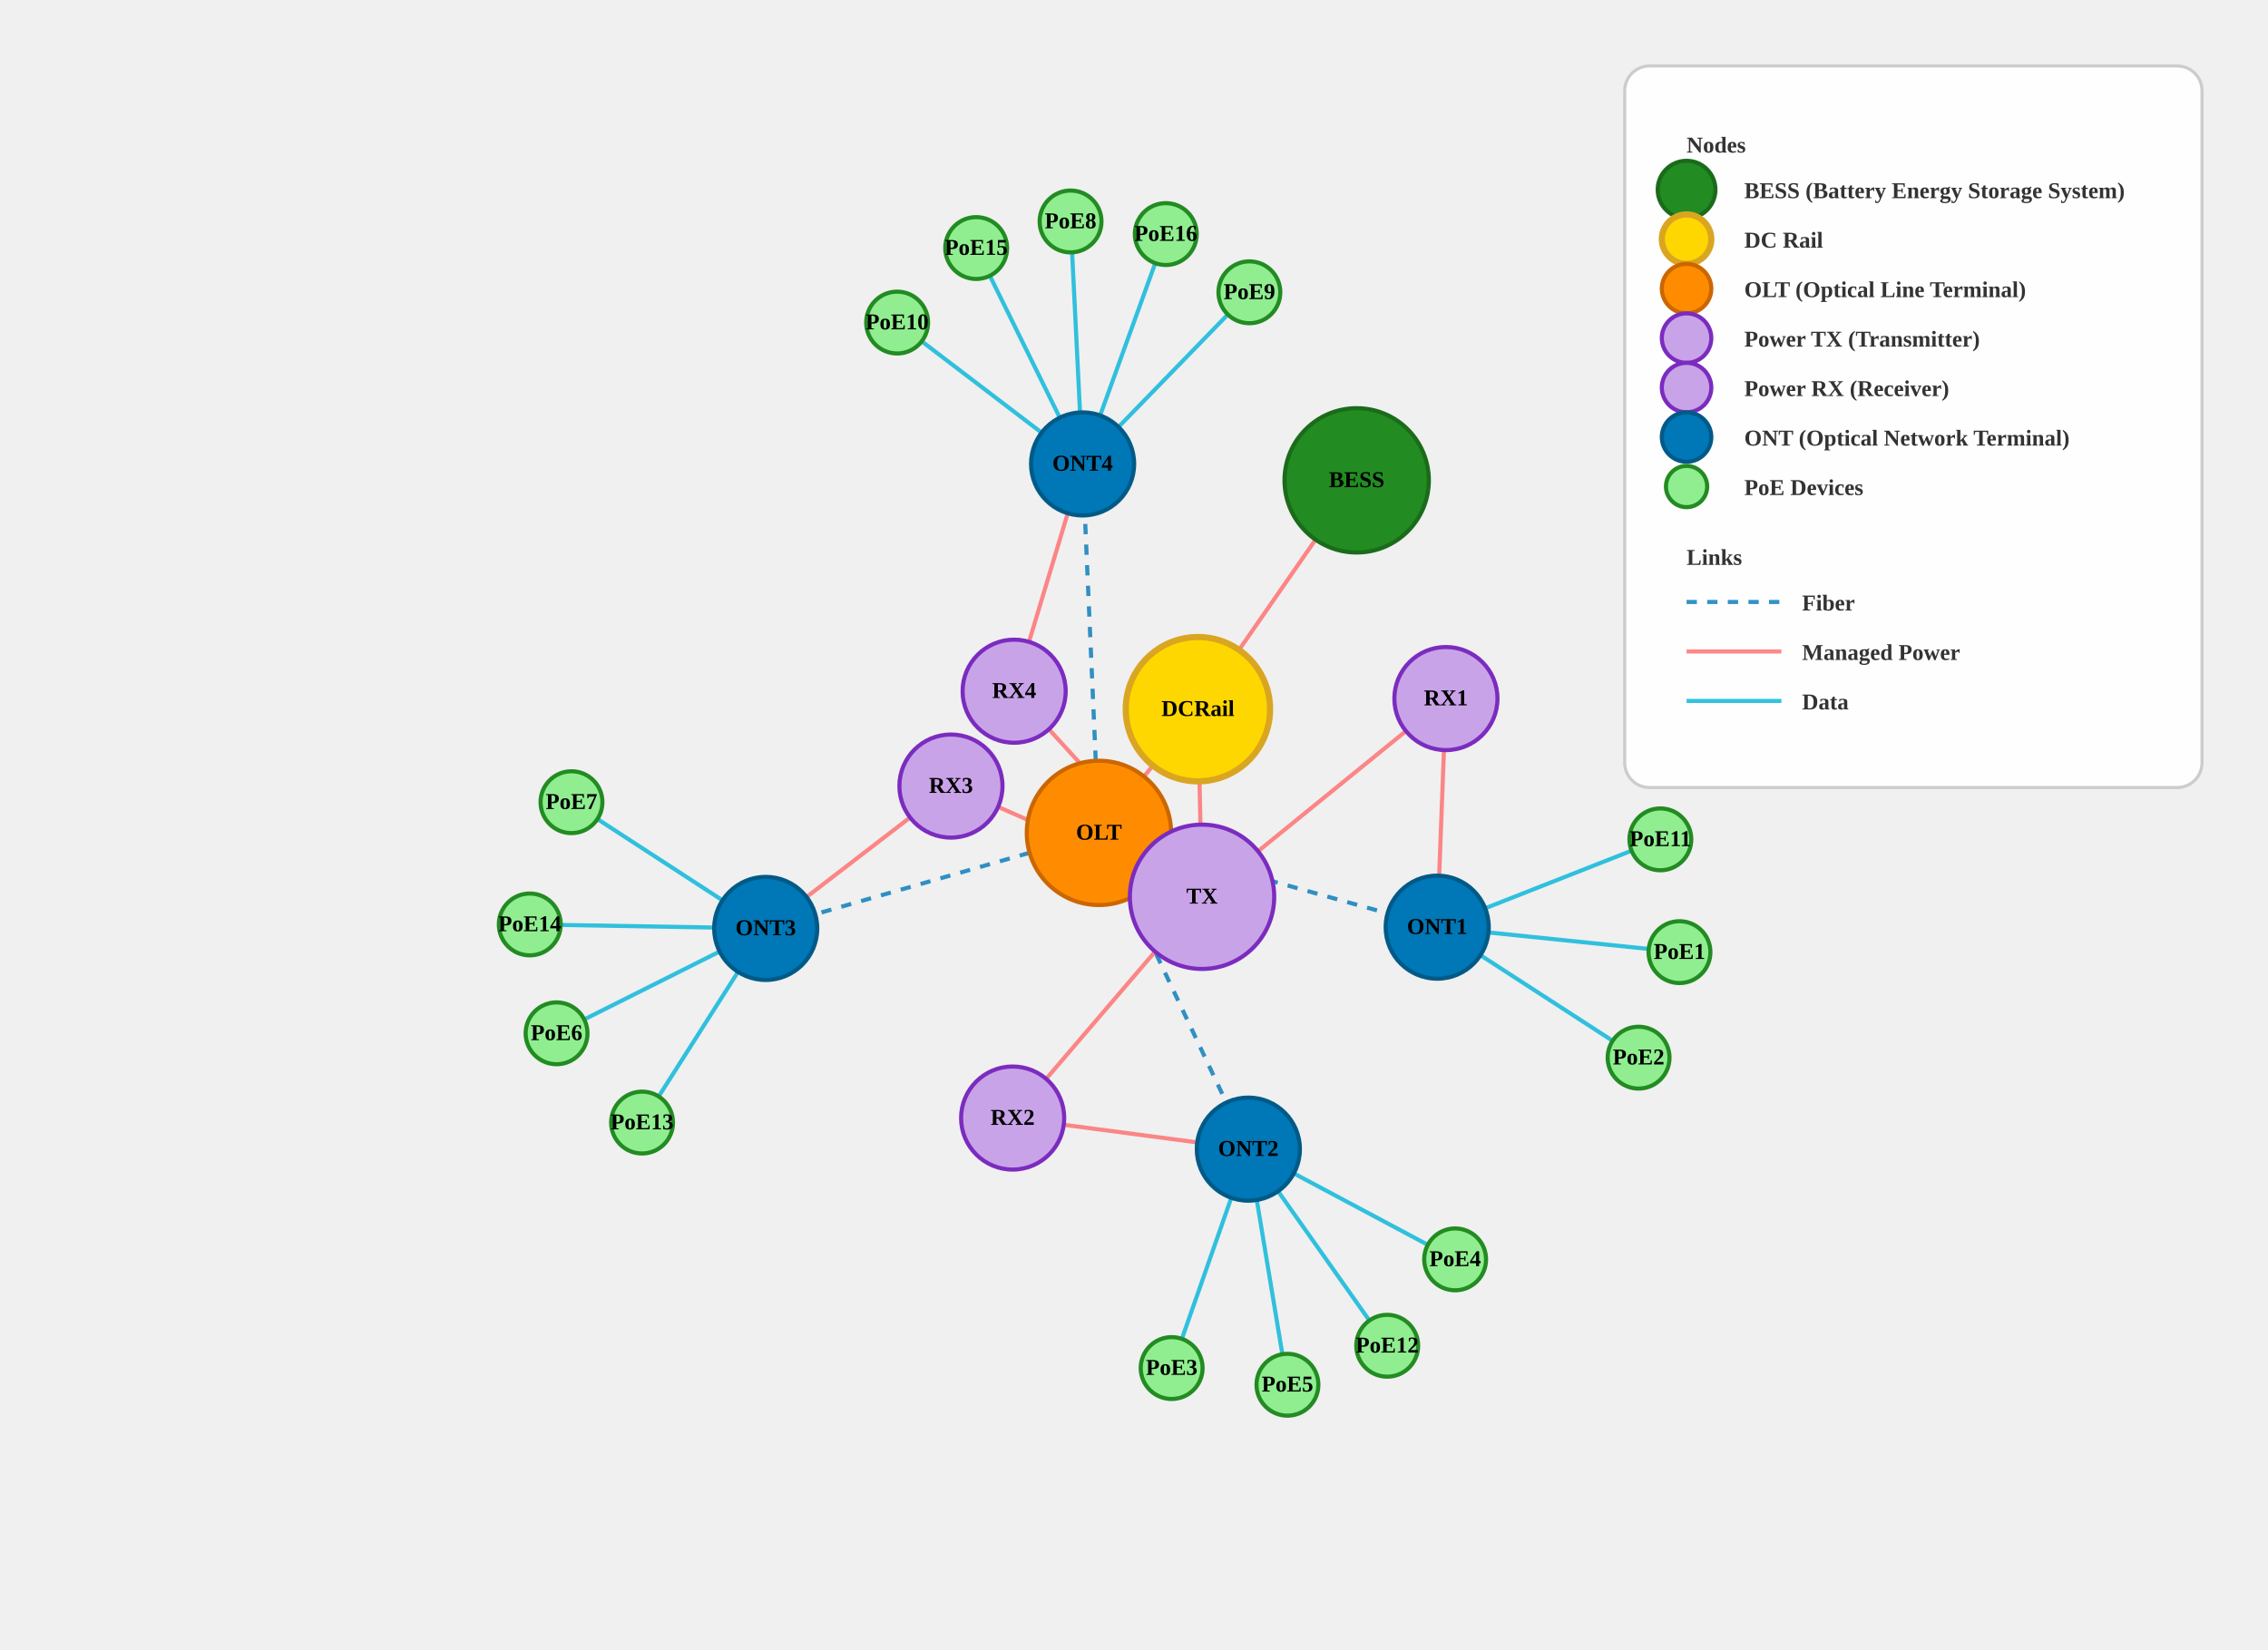
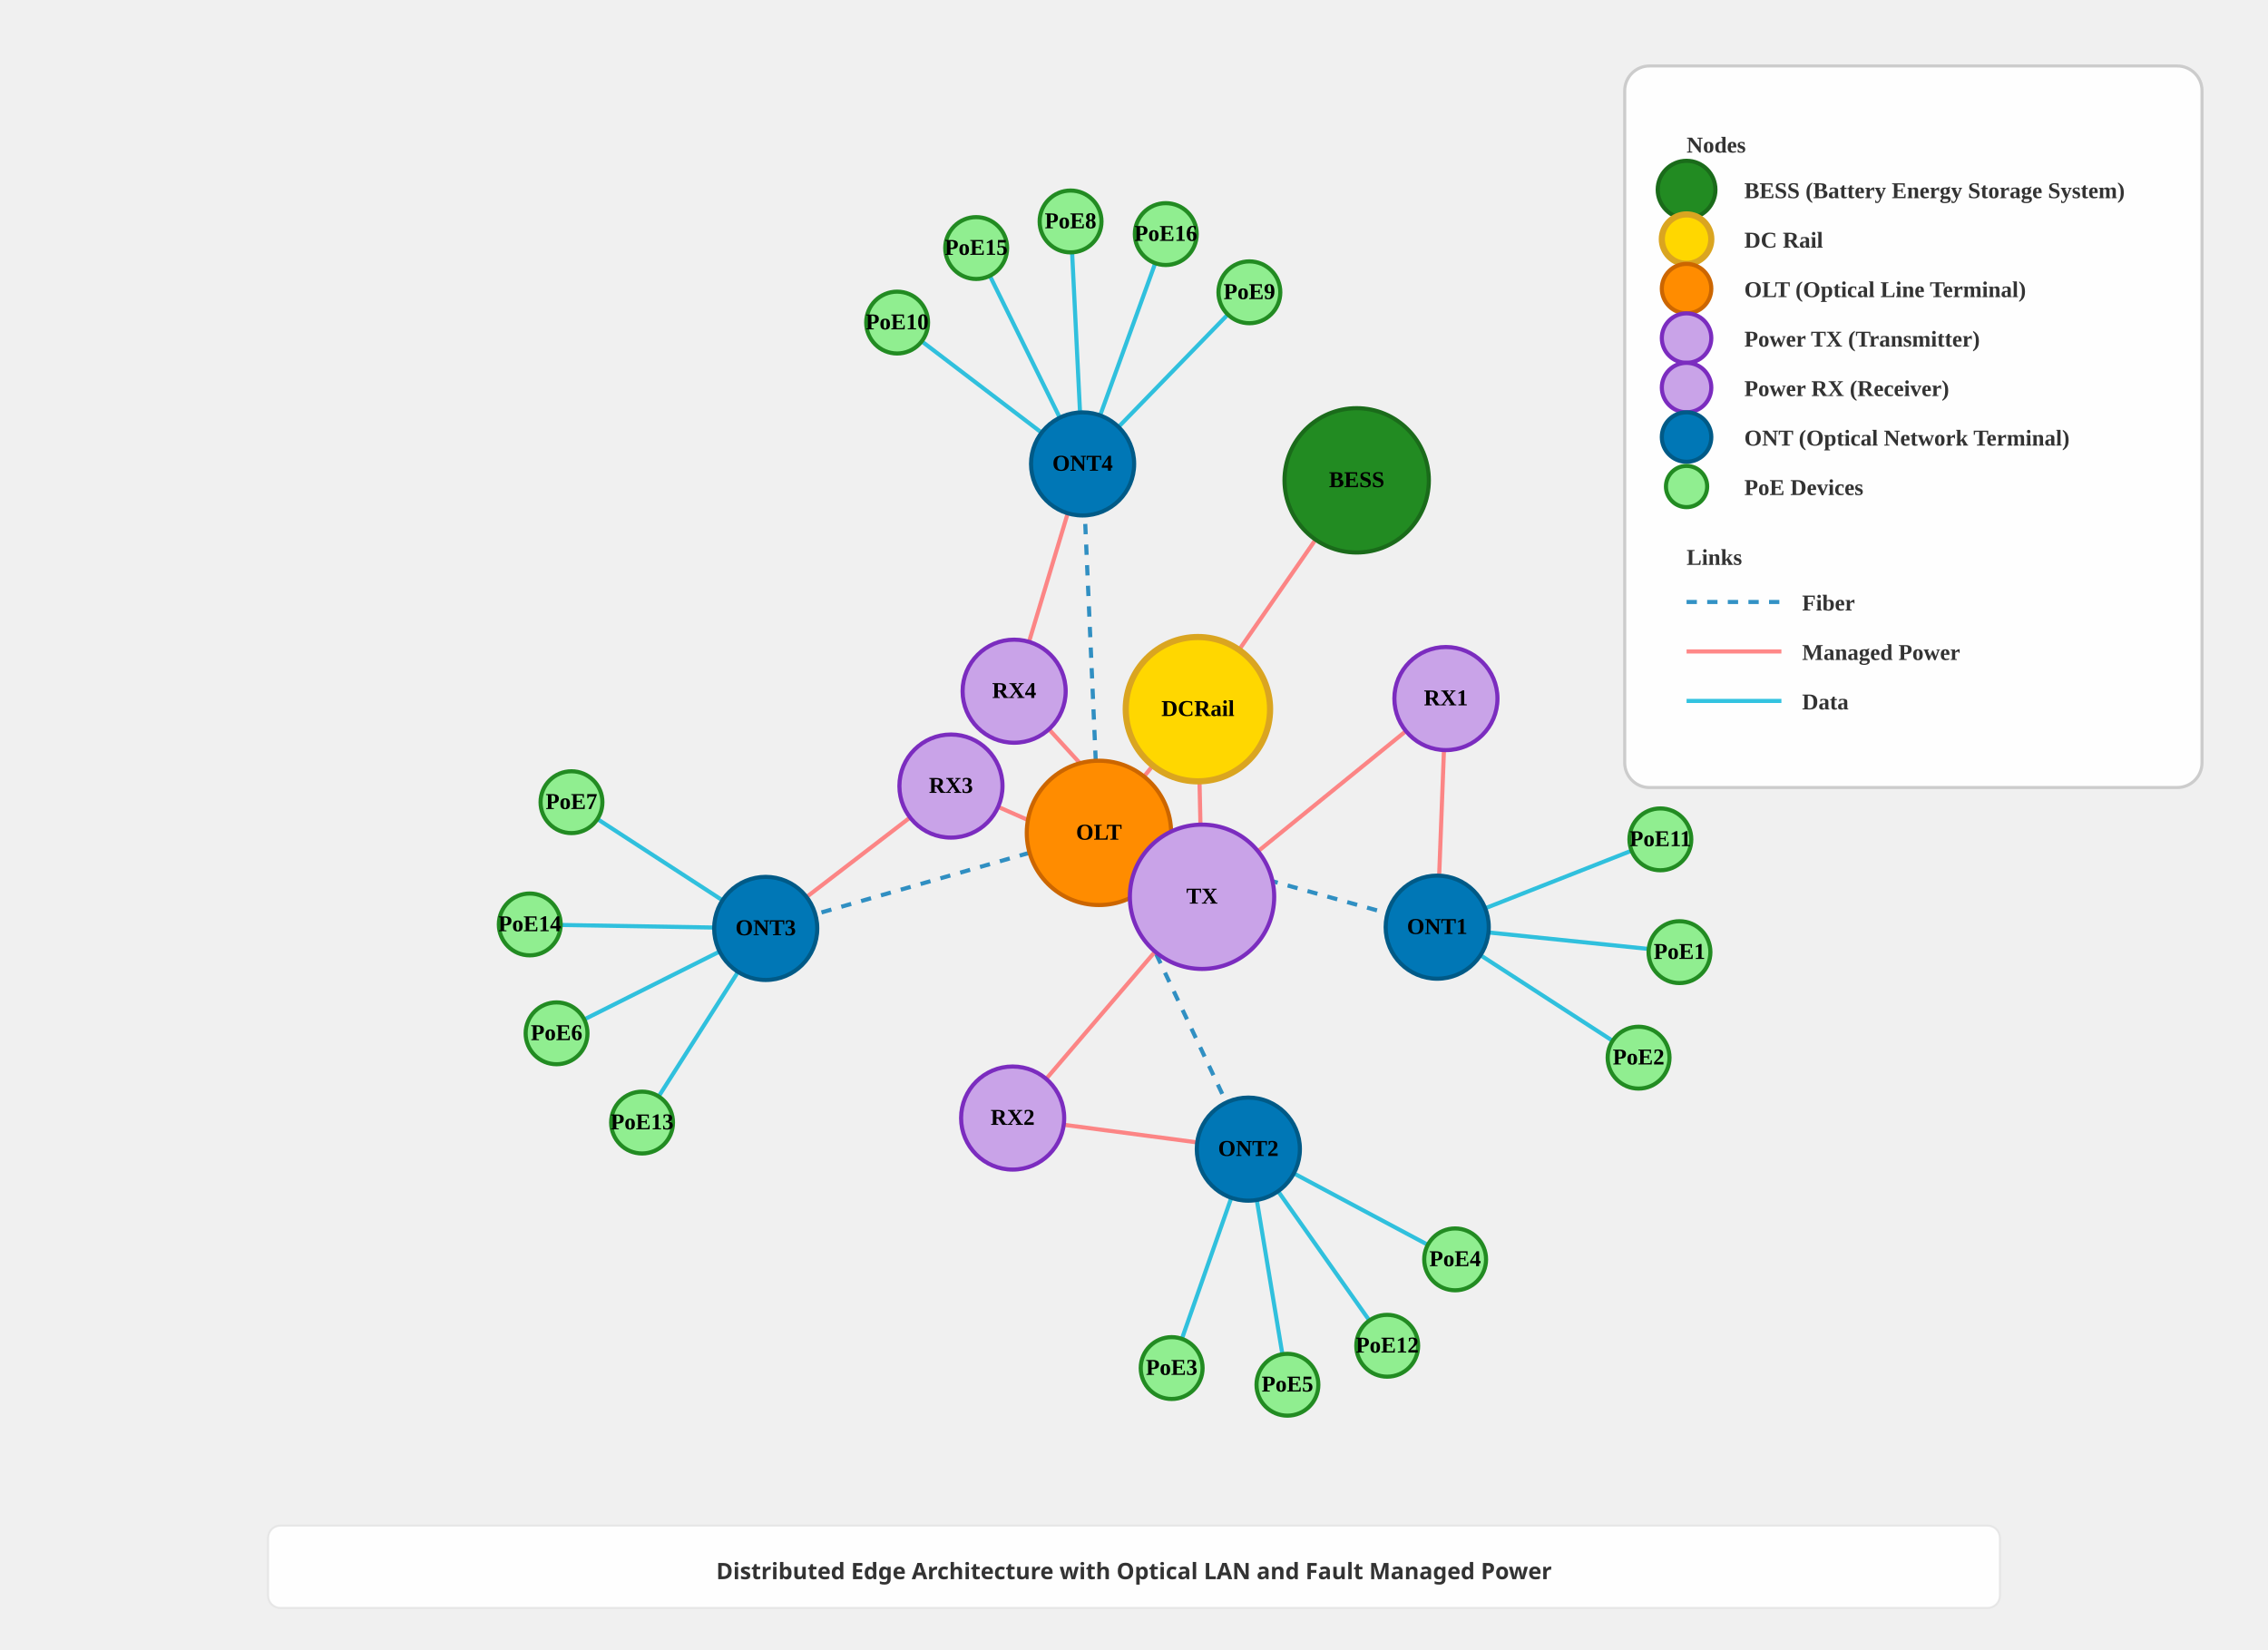
<svg xmlns="http://www.w3.org/2000/svg" width="1100" height="800" viewBox="0 0 1100 800">
  <defs>
    <style type="text/css">
-     svg {
-         border: 1px solid #ccc;
-         background: #fafafa;
-     }
-     .link {
-         stroke-opacity: 0.8;
-     }
-     .link.fiber {
-         stroke: #0077b6; /* Blue for fiber */
-         stroke-dasharray: 5,5;
-     }
-     .link.power {
-         stroke: #ff6b6b; /* Red for power */
-     }
-     .link.data {
-         stroke: #00b4d8; /* Cyan for data */
-     }
-     .node circle {
-         fill: #c9a3e8;
-         stroke: #7b2cbf;
-         stroke-width: 2;
-     }
-     .node.ont circle {
-         fill: #0077b6;
-         stroke: #005a87;
-     }
-     .node.olt circle {
-         fill: #ff8c00;
-         stroke: #cc6600;
-     }
-     .node.dcrail circle {
-         fill: #ffd700;
-         stroke: #daa520;
-         stroke-width: 3;
-     }
-     .node.bess circle {
-         fill: #228b22;
-         stroke: #1a6b1a;
-         stroke-width: 2;
-     }
-     .node.poe circle {
-         fill: #90ee90;
-         stroke: #228b22;
-     }
-     text {
-         font-size: 11px;
-         font-weight: bold;
-         pointer-events: none;
-     }
-     body {
-         font-family: Arial, sans-serif;
-         margin: 20px;
-     }
- </style>
+             svg {
+                 border: 1px solid #ccc;
+                 background: #fafafa;
+             }
+             .link {
+                 stroke-opacity: 0.8;
+             }
+             .link.fiber {
+                 stroke: #0077b6; /* Blue for fiber */
+                 stroke-dasharray: 5,5;
+             }
+             .link.power {
+                 stroke: #ff6b6b; /* Red for power */
+             }
+             .link.data {
+                 stroke: #00b4d8; /* Cyan for data */
+             }
+             .node circle {
+                 fill: #c9a3e8;
+                 stroke: #7b2cbf;
+                 stroke-width: 2;
+             }
+             .node.ont circle {
+                 fill: #0077b6;
+                 stroke: #005a87;
+             }
+             .node.olt circle {
+                 fill: #ff8c00;
+                 stroke: #cc6600;
+             }
+             .node.dcrail circle {
+                 fill: #ffd700;
+                 stroke: #daa520;
+                 stroke-width: 3;
+             }
+             .node.bess circle {
+                 fill: #228b22;
+                 stroke: #1a6b1a;
+                 stroke-width: 2;
+             }
+             .node.poe circle {
+                 fill: #90ee90;
+                 stroke: #228b22;
+             }
+             text {
+                 font-size: 11px;
+                 font-weight: bold;
+                 pointer-events: none;
+             }
+             body {
+                 font-family: Arial, sans-serif;
+                 margin: 20px;
+             }
+         </style>
  </defs>
  <g class="links">
    <line class="link power" stroke-width="2" x1="638.051" y1="261.758" x2="595.249" y2="323.459" />
    <line class="link power" stroke-width="2" x1="565.383" y1="363.522" x2="548.617" y2="384.478" />
    <line class="link power" stroke-width="2" x1="581.549" y1="368.994" x2="582.451" y2="410.006" />
    <line class="link fiber" stroke-width="2" x1="557.082" y1="410.713" x2="672.975" y2="443.022" />
    <line class="link fiber" stroke-width="2" x1="543.677" y1="426.605" x2="594.779" y2="534.798" />
    <line class="link fiber" stroke-width="2" x1="508.968" y1="410.891" x2="395.406" y2="443.452" />
    <line class="link fiber" stroke-width="2" x1="531.893" y1="379.025" x2="526.173" y2="250.004" />
    <line class="link power" stroke-width="2" x1="698.009" y1="424.754" x2="700.332" y2="363.829" />
    <line class="link power" stroke-width="2" x1="580.67" y1="554.134" x2="515.928" y2="545.594" />
    <line class="link power" stroke-width="2" x1="391.196" y1="435.108" x2="441.396" y2="396.526" />
    <line class="link power" stroke-width="2" x1="517.858" y1="248.967" x2="499.077" y2="311.338" />
    <line class="link power" stroke-width="2" x1="602.399" y1="419.231" x2="681.885" y2="354.616" />
    <line class="link power" stroke-width="2" x1="566.744" y1="453.993" x2="507.399" y2="523.331" />
    <line class="link power" stroke-width="2" x1="560.126" y1="424.912" x2="484.093" y2="391.379" />
    <line class="link power" stroke-width="2" x1="566.135" y1="416.545" x2="508.733" y2="353.731" />
    <line class="link data" stroke-width="2" x1="721.925" y1="452.299" x2="799.642" y2="460.312" />
    <line class="link data" stroke-width="2" x1="718.037" y1="463.332" x2="782.141" y2="504.876" />
    <line class="link data" stroke-width="2" x1="597.193" y1="580.998" x2="573.225" y2="649.441" />
    <line class="link data" stroke-width="2" x1="627.516" y1="569.165" x2="692.519" y2="603.823" />
    <line class="link data" stroke-width="2" x1="609.548" y1="582.066" x2="621.965" y2="656.891" />
    <line class="link data" stroke-width="2" x1="349.028" y1="461.552" x2="283.349" y2="494.5" />
    <line class="link data" stroke-width="2" x1="350.413" y1="436.718" x2="289.751" y2="397.289" />
    <line class="link data" stroke-width="2" x1="523.828" y1="200.059" x2="519.977" y2="122.406" />
    <line class="link data" stroke-width="2" x1="542.489" y1="207.1" x2="595.512" y2="152.54" />
    <line class="link data" stroke-width="2" x1="505.184" y1="209.872" x2="447.048" y2="165.556" />
    <line class="link data" stroke-width="2" x1="720.321" y1="440.581" x2="791.335" y2="412.635" />
    <line class="link data" stroke-width="2" x1="619.877" y1="577.824" x2="664.161" y2="640.531" />
    <line class="link data" stroke-width="2" x1="357.945" y1="471.429" x2="319.459" y2="531.861" />
    <line class="link data" stroke-width="2" x1="346.378" y1="449.921" x2="271.939" y2="448.667" />
    <line class="link data" stroke-width="2" x1="514.013" y1="202.605" x2="480.085" y2="133.774" />
    <line class="link data" stroke-width="2" x1="533.573" y1="201.52" x2="560.308" y2="127.647" />
  </g>
  <g class="nodes">
    <g class="node bess" transform="translate(658,233)" style="touch-action: none; -webkit-tap-highlight-color: rgba(0, 0, 0, 0);">
      <circle r="35" />
      <text text-anchor="middle" dy=".3em">BESS</text>
    </g>
    <g class="node dcrail" transform="translate(581,344)" style="touch-action: none; -webkit-tap-highlight-color: rgba(0, 0, 0, 0);">
      <circle r="35" />
      <text text-anchor="middle" dy=".3em">DCRail</text>
    </g>
    <g class="node olt" transform="translate(533,404)" style="touch-action: none; -webkit-tap-highlight-color: rgba(0, 0, 0, 0);">
      <circle r="35" />
      <text text-anchor="middle" dy=".3em">OLT</text>
    </g>
    <g class="node tx" transform="translate(583,435)" style="touch-action: none; -webkit-tap-highlight-color: rgba(0, 0, 0, 0);">
      <circle r="35" />
      <text text-anchor="middle" dy=".3em">TX</text>
    </g>
    <g class="node ont" transform="translate(697.0571,449.7354)" style="touch-action: none; -webkit-tap-highlight-color: rgba(0, 0, 0, 0);">
      <circle r="25" />
      <text text-anchor="middle" dy=".3em">ONT1</text>
    </g>
    <g class="node ont" transform="translate(605.4556,557.403)" style="touch-action: none; -webkit-tap-highlight-color: rgba(0, 0, 0, 0);">
      <circle r="25" />
      <text text-anchor="middle" dy=".3em">ONT2</text>
    </g>
    <g class="node ont" transform="translate(371.3742,450.3424)" style="touch-action: none; -webkit-tap-highlight-color: rgba(0, 0, 0, 0);">
      <circle r="25" />
      <text text-anchor="middle" dy=".3em">ONT3</text>
    </g>
    <g class="node ont" transform="translate(525.0662,225.0284)" style="touch-action: none; -webkit-tap-highlight-color: rgba(0, 0, 0, 0);">
      <circle r="25" />
      <text text-anchor="middle" dy=".3em">ONT4</text>
    </g>
    <g class="node rx" transform="translate(701.2845,338.8467)" style="touch-action: none; -webkit-tap-highlight-color: rgba(0, 0, 0, 0);">
      <circle r="25" />
      <text text-anchor="middle" dy=".3em">RX1</text>
    </g>
    <g class="node rx" transform="translate(491.1428,542.3242)" style="touch-action: none; -webkit-tap-highlight-color: rgba(0, 0, 0, 0);">
      <circle r="25" />
      <text text-anchor="middle" dy=".3em">RX2</text>
    </g>
    <g class="node rx" transform="translate(461.2184,381.2913)" style="touch-action: none; -webkit-tap-highlight-color: rgba(0, 0, 0, 0);">
      <circle r="25" />
      <text text-anchor="middle" dy=".3em">RX3</text>
    </g>
    <g class="node rx" transform="translate(491.8687,335.2765)" style="touch-action: none; -webkit-tap-highlight-color: rgba(0, 0, 0, 0);">
      <circle r="25" />
      <text text-anchor="middle" dy=".3em">RX4</text>
    </g>
    <g class="node poe" transform="translate(814.5631,461.8508)" style="touch-action: none; -webkit-tap-highlight-color: rgba(0, 0, 0, 0);">
      <circle r="15" />
      <text text-anchor="middle" dy=".3em">PoE1</text>
    </g>
    <g class="node poe" transform="translate(794.7292,513.0337)" style="touch-action: none; -webkit-tap-highlight-color: rgba(0, 0, 0, 0);">
      <circle r="15" />
      <text text-anchor="middle" dy=".3em">PoE2</text>
    </g>
    <g class="node poe" transform="translate(568.2676,663.5985)" style="touch-action: none; -webkit-tap-highlight-color: rgba(0, 0, 0, 0);">
      <circle r="15" />
      <text text-anchor="middle" dy=".3em">PoE3</text>
    </g>
    <g class="node poe" transform="translate(705.7553,610.8803)" style="touch-action: none; -webkit-tap-highlight-color: rgba(0, 0, 0, 0);">
      <circle r="15" />
      <text text-anchor="middle" dy=".3em">PoE4</text>
    </g>
    <g class="node poe" transform="translate(624.42,671.6889)" style="touch-action: none; -webkit-tap-highlight-color: rgba(0, 0, 0, 0);">
      <circle r="15" />
      <text text-anchor="middle" dy=".3em">PoE5</text>
    </g>
    <g class="node poe" transform="translate(269.9409,501.2259)" style="touch-action: none; -webkit-tap-highlight-color: rgba(0, 0, 0, 0);">
      <circle r="15" />
      <text text-anchor="middle" dy=".3em">PoE6</text>
    </g>
    <g class="node poe" transform="translate(277.174,389.1139)" style="touch-action: none; -webkit-tap-highlight-color: rgba(0, 0, 0, 0);">
      <circle r="15" />
      <text text-anchor="middle" dy=".3em">PoE7</text>
    </g>
    <g class="node poe" transform="translate(519.2343,107.4248)" style="touch-action: none; -webkit-tap-highlight-color: rgba(0, 0, 0, 0);">
      <circle r="15" />
      <text text-anchor="middle" dy=".3em">PoE8</text>
    </g>
    <g class="node poe" transform="translate(605.966,141.783)" style="touch-action: none; -webkit-tap-highlight-color: rgba(0, 0, 0, 0);">
      <circle r="15" />
      <text text-anchor="middle" dy=".3em">PoE9</text>
    </g>
    <g class="node poe" transform="translate(435.119,156.4626)" style="touch-action: none; -webkit-tap-highlight-color: rgba(0, 0, 0, 0);">
      <circle r="15" />
      <text text-anchor="middle" dy=".3em">PoE10</text>
    </g>
    <g class="node poe" transform="translate(805.2933,407.1422)" style="touch-action: none; -webkit-tap-highlight-color: rgba(0, 0, 0, 0);">
      <circle r="15" />
      <text text-anchor="middle" dy=".3em">PoE11</text>
    </g>
    <g class="node poe" transform="translate(672.8133,652.7842)" style="touch-action: none; -webkit-tap-highlight-color: rgba(0, 0, 0, 0);">
      <circle r="15" />
      <text text-anchor="middle" dy=".3em">PoE12</text>
    </g>
    <g class="node poe" transform="translate(311.402,544.5131)" style="touch-action: none; -webkit-tap-highlight-color: rgba(0, 0, 0, 0);">
      <circle r="15" />
      <text text-anchor="middle" dy=".3em">PoE13</text>
    </g>
    <g class="node poe" transform="translate(256.9415,448.4138)" style="touch-action: none; -webkit-tap-highlight-color: rgba(0, 0, 0, 0);">
      <circle r="15" />
      <text text-anchor="middle" dy=".3em">PoE14</text>
    </g>
    <g class="node poe" transform="translate(473.4529,120.3193)" style="touch-action: none; -webkit-tap-highlight-color: rgba(0, 0, 0, 0);">
      <circle r="15" />
      <text text-anchor="middle" dy=".3em">PoE15</text>
    </g>
    <g class="node poe" transform="translate(565.412,113.5418)" style="touch-action: none; -webkit-tap-highlight-color: rgba(0, 0, 0, 0);">
      <circle r="15" />
      <text text-anchor="middle" dy=".3em">PoE16</text>
    </g>
  </g>
  <g class="legend" transform="translate(788, 32)" style="pointer-events: none;">
    <rect width="280" height="350" rx="12" ry="12" fill="#ffffff" fill-opacity="0.95" stroke="#cccccc" stroke-width="1.5" />
    <text x="30" y="42" font-size="13" font-weight="bold" fill="#333333">Nodes</text>
    <g class="legend-node node bess" transform="translate(30, 60)">
      <circle r="14" cx="0" cy="0" />
      <text x="28" y="1" dominant-baseline="middle" fill="#333333" font-size="12" font-weight="normal">BESS (Battery Energy Storage System)</text>
    </g>
    <g class="legend-node node dcrail" transform="translate(30, 84)">
      <circle r="12" cx="0" cy="0" />
      <text x="28" y="1" dominant-baseline="middle" fill="#333333" font-size="12" font-weight="normal">DC Rail</text>
    </g>
    <g class="legend-node node olt" transform="translate(30, 108)">
      <circle r="12" cx="0" cy="0" />
      <text x="28" y="1" dominant-baseline="middle" fill="#333333" font-size="12" font-weight="normal">OLT (Optical Line Terminal)</text>
    </g>
    <g class="legend-node node tx" transform="translate(30, 132)">
      <circle r="12" cx="0" cy="0" />
      <text x="28" y="1" dominant-baseline="middle" fill="#333333" font-size="12" font-weight="normal">Power TX (Transmitter)</text>
    </g>
    <g class="legend-node node rx" transform="translate(30, 156)">
      <circle r="12" cx="0" cy="0" />
      <text x="28" y="1" dominant-baseline="middle" fill="#333333" font-size="12" font-weight="normal">Power RX (Receiver)</text>
    </g>
    <g class="legend-node node ont" transform="translate(30, 180)">
      <circle r="12" cx="0" cy="0" />
      <text x="28" y="1" dominant-baseline="middle" fill="#333333" font-size="12" font-weight="normal">ONT (Optical Network Terminal)</text>
    </g>
    <g class="legend-node node poe" transform="translate(30, 204)">
      <circle r="10" cx="0" cy="0" />
      <text x="28" y="1" dominant-baseline="middle" fill="#333333" font-size="12" font-weight="normal">PoE Devices</text>
    </g>
    <text x="30" y="242" font-size="13" font-weight="bold" fill="#333333">Links</text>
    <g class="legend-link" transform="translate(30, 260)">
      <line class="link fiber" x1="0" y1="0" x2="46" y2="0" stroke-width="2" />
      <text x="56" y="1" dominant-baseline="middle" fill="#333333" font-size="12">Fiber</text>
    </g>
    <g class="legend-link" transform="translate(30, 284)">
      <line class="link power" x1="0" y1="0" x2="46" y2="0" stroke-width="2" />
      <text x="56" y="1" dominant-baseline="middle" fill="#333333" font-size="12">Managed Power</text>
    </g>
    <g class="legend-link" transform="translate(30, 308)">
      <line class="link data" x1="0" y1="0" x2="46" y2="0" stroke-width="2" />
      <text x="56" y="1" dominant-baseline="middle" fill="#333333" font-size="12">Data</text>
    </g>
  </g>
+   <g id="caption" transform="translate(550,760)">
+     <rect x="-420" y="-20" width="840" height="40" rx="6" fill="#ffffff" fill-opacity="0.9" stroke="#e6e6e6" />
+     <text x="0" y="6" text-anchor="middle" font-family="sans-serif" font-size="14" fill="#333333">Distributed Edge Architecture with Optical LAN and Fault Managed Power</text>
+   </g>
</svg>
